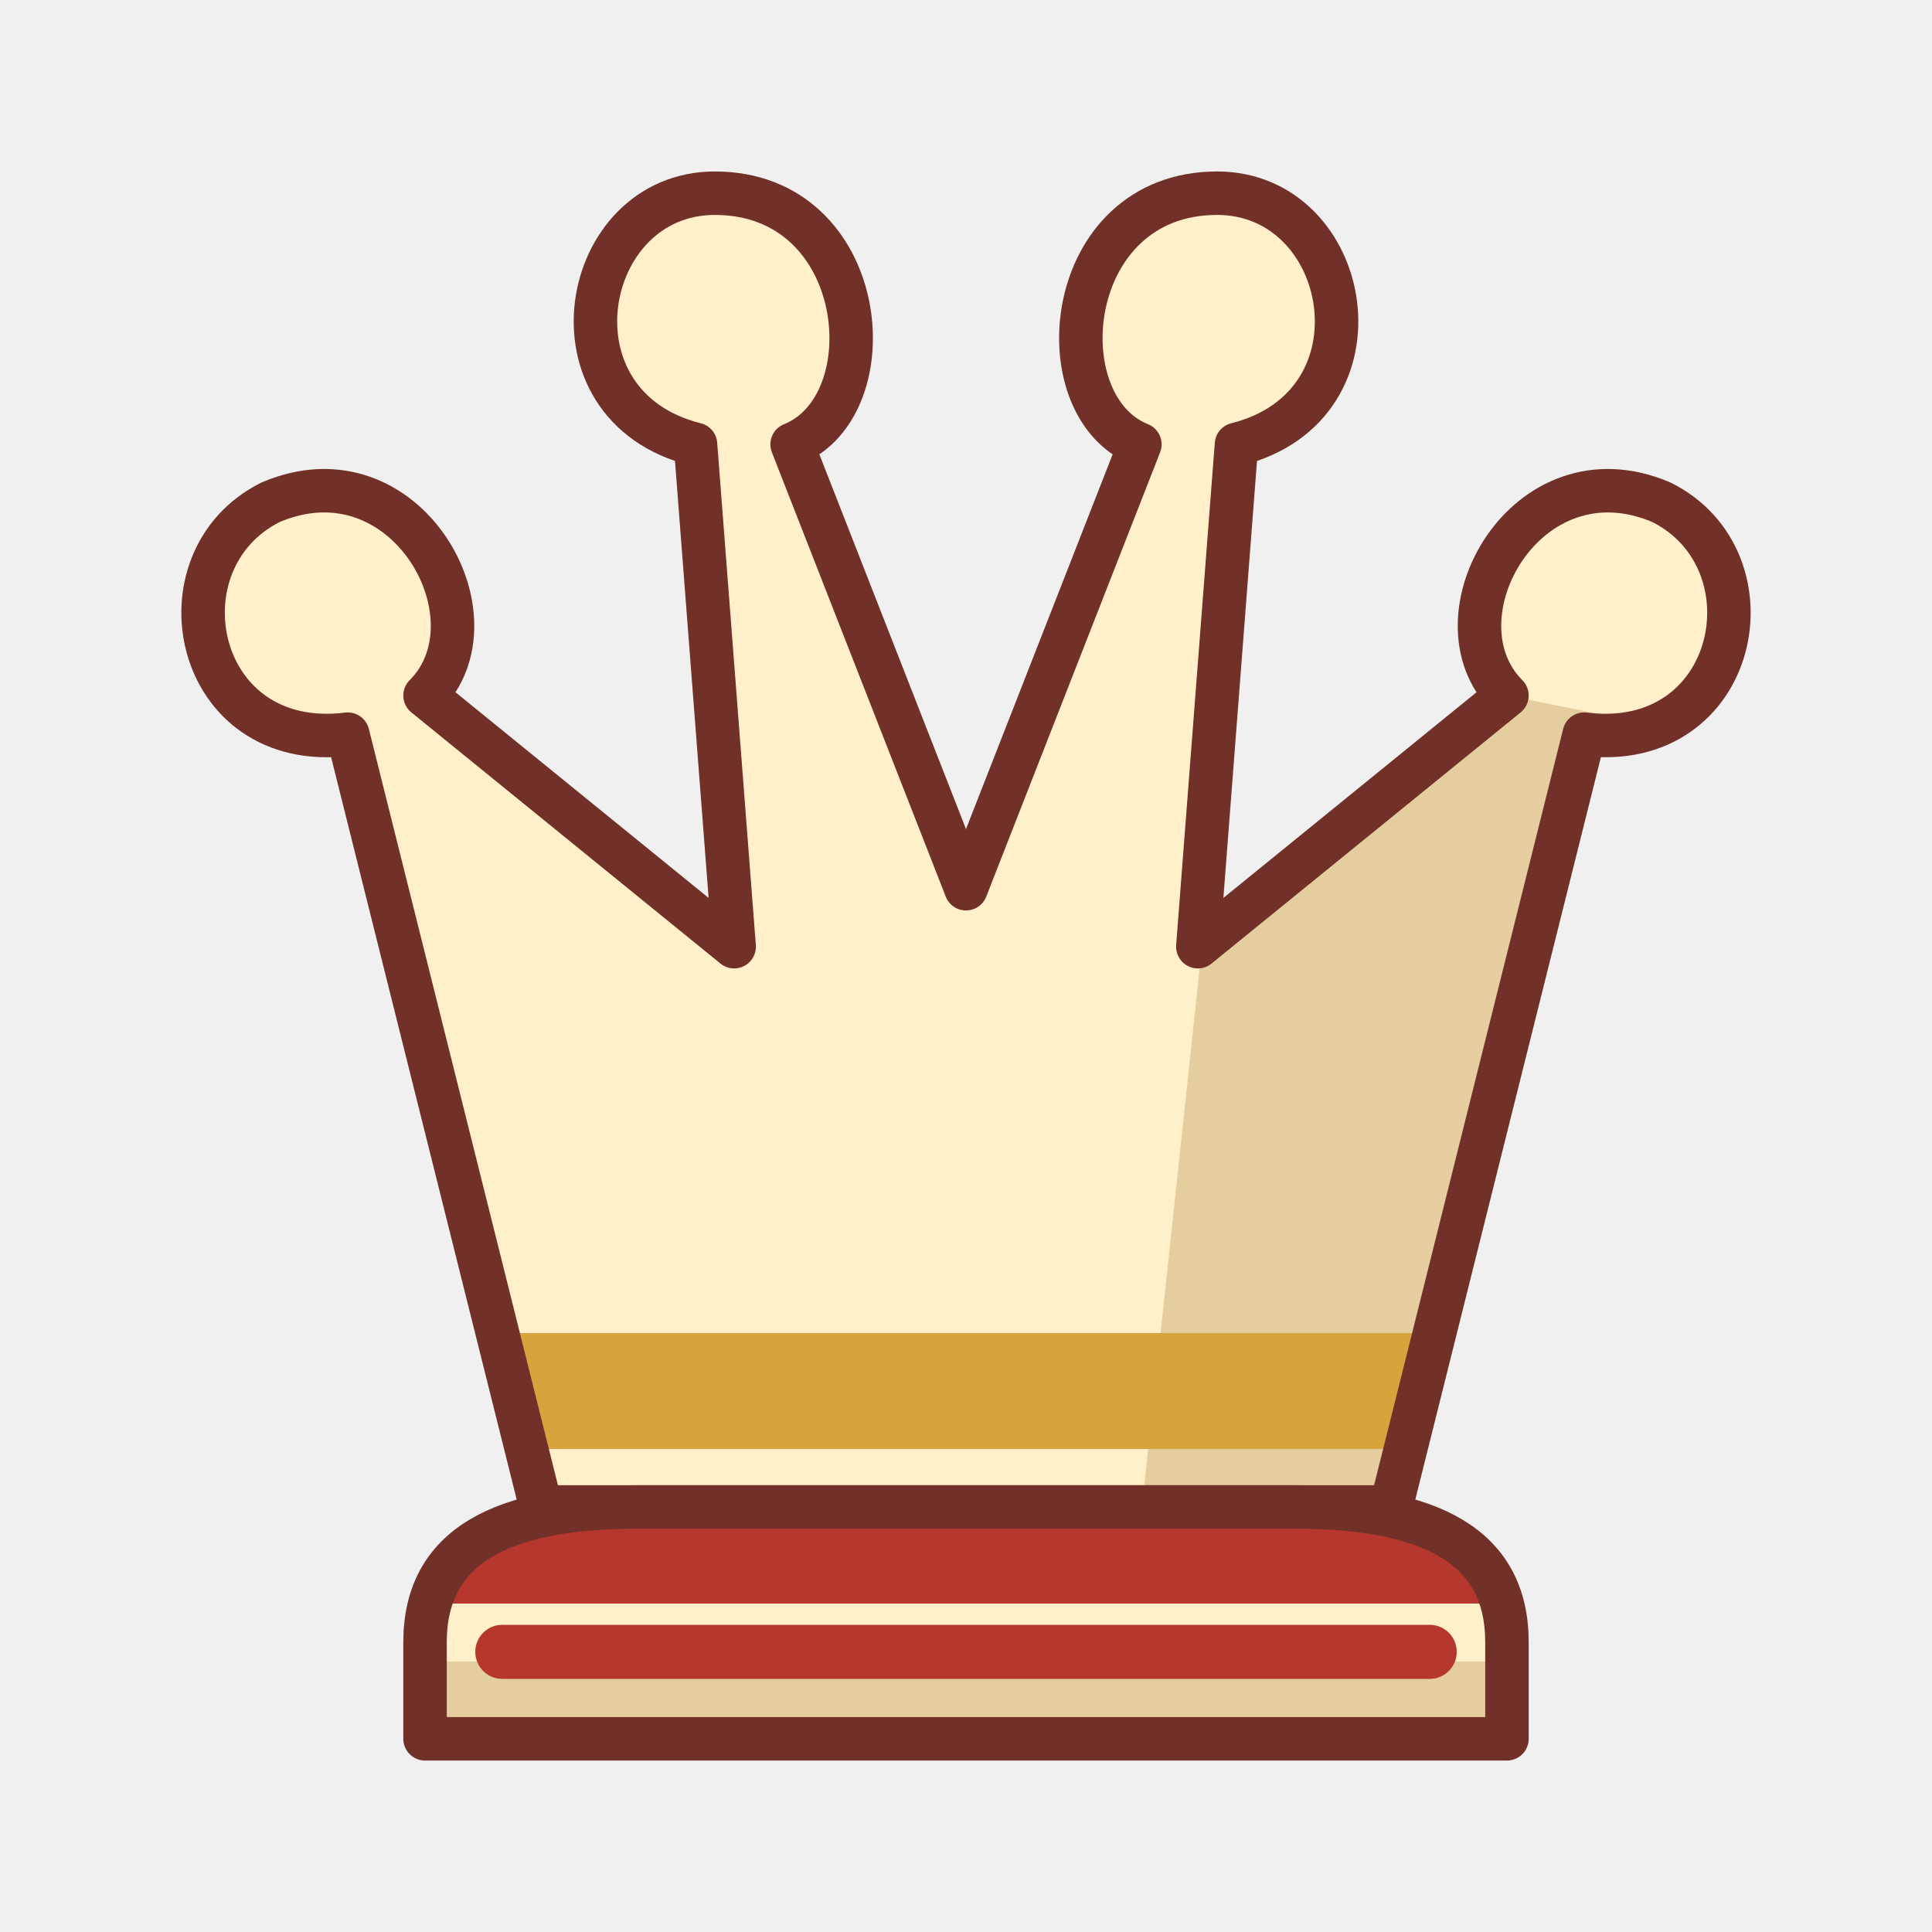
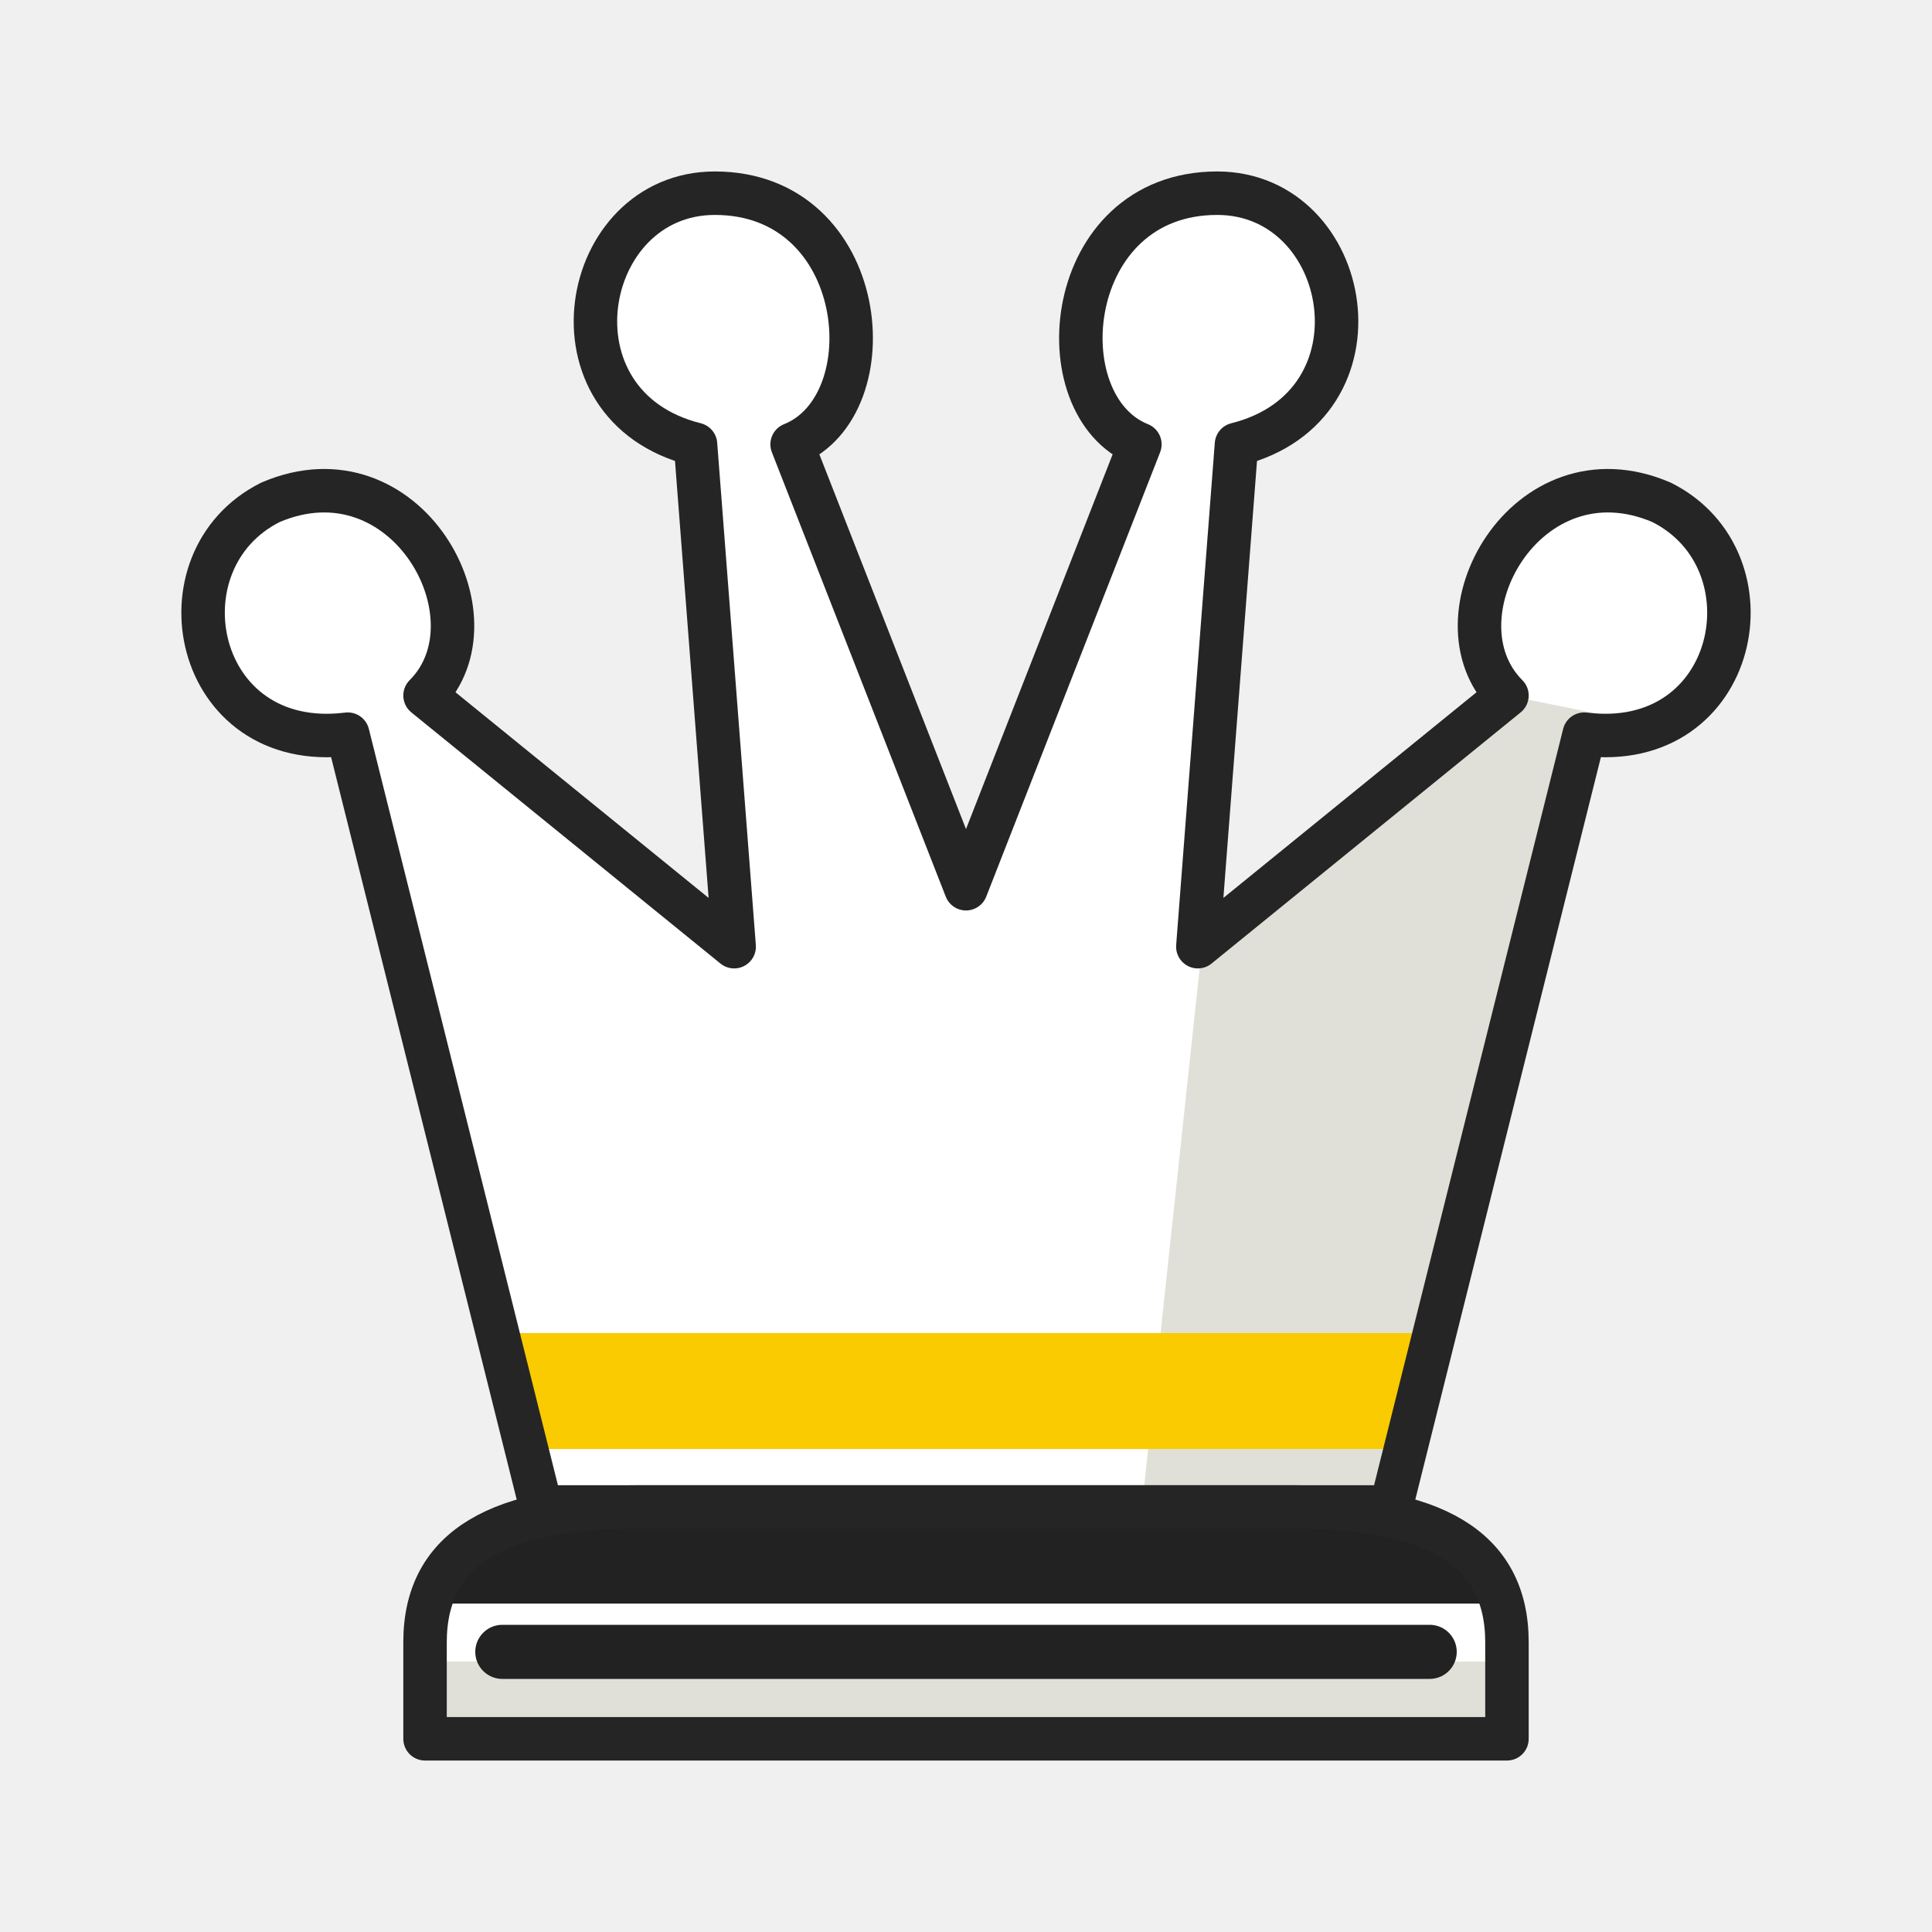
<svg xmlns="http://www.w3.org/2000/svg" viewBox="0 -1 100 100">
-   <g fill="#FFF0CA" stroke="#713128" stroke-width="2.25" stroke-linejoin="round" stroke-linecap="round">
-     <path d="M28 77 L18 37 C10 38 8 28 14 25 C21 22 26 31 22 35 L38 48 L36 22 C28 20 30 9 37 9 C45 9 46 20 41 22 L50 45 L59 22 C54 20 55 9 63 9 C70 9 72 20 64 22 L62 48 L78 35 C74 31 79 22 86 25 C92 28 90 38 82 37 L72 77 Z" fill="#FFF0CA" stroke="none" fill-rule="evenodd" />
+   <g fill="#FFFFFF" stroke="#252525" stroke-width="2.25" stroke-linejoin="round" stroke-linecap="round">
+     <path d="M28 77 L18 37 C10 38 8 28 14 25 C21 22 26 31 22 35 L38 48 L36 22 C28 20 30 9 37 9 C45 9 46 20 41 22 L50 45 L59 22 C54 20 55 9 63 9 C70 9 72 20 64 22 L62 48 L78 35 C74 31 79 22 86 25 C92 28 90 38 82 37 L72 77 Z" fill="#FFFFFF" stroke="none" fill-rule="evenodd" />
    <defs>
      <clipPath id="s8">
        <path d="M28 77 L18 37 C10 38 8 28 14 25 C21 22 26 31 22 35 L38 48 L36 22 C28 20 30 9 37 9 C45 9 46 20 41 22 L50 45 L59 22 C54 20 55 9 63 9 C70 9 72 20 64 22 L62 48 L78 35 C74 31 79 22 86 25 C92 28 90 38 82 37 L72 77 Z" clip-rule="evenodd" />
      </clipPath>
    </defs>
-     <path d="M65 22 L62 48 L78 35 L83 36 L72 78 H59 Z" fill="#E4CEA0" stroke="none" clip-path="url(#s8)" />
+     <path d="M65 22 L62 48 L78 35 L83 36 L72 78 H59 Z" fill="#E0E0D8" stroke="none" clip-path="url(#s8)" />
    <g stroke="none" clip-path="url(#s8)">
-       <path d="M10 68 H90 V74 H10 Z" fill="#D6A33C" />
-       <path d="M10 78 H90 V82 H10 Z" fill="#B6372D" />
+       <path d="M10 68 H90 V74 H10 Z" fill="#F9CB00" />
+       <path d="M10 78 H90 V82 H10 Z" fill="#222222" />
    </g>
    <path d="M28 77 L18 37 C10 38 8 28 14 25 C21 22 26 31 22 35 L38 48 L36 22 C28 20 30 9 37 9 C45 9 46 20 41 22 L50 45 L59 22 C54 20 55 9 63 9 C70 9 72 20 64 22 L62 48 L78 35 C74 31 79 22 86 25 C92 28 90 38 82 37 L72 77 Z" fill="none" />
-     <path d="M22 89 V84 C22 79 26 77 33 77 H67 C74 77 78 79 78 84 V89 Z" fill="#FFF0CA" stroke="none" fill-rule="evenodd" />
+     <path d="M22 89 V84 C22 79 26 77 33 77 H67 C74 77 78 79 78 84 V89 Z" fill="#FFFFFF" stroke="none" fill-rule="evenodd" />
    <defs>
      <clipPath id="s9">
        <path d="M22 89 V84 C22 79 26 77 33 77 H67 C74 77 78 79 78 84 V89 Z" clip-rule="evenodd" />
      </clipPath>
    </defs>
-     <path d="M21 85 H79 V90 H21 Z" fill="#E4CEA0" stroke="none" clip-path="url(#s9)" />
+     <path d="M21 85 H79 V90 H21 Z" fill="#E0E0D8" stroke="none" clip-path="url(#s9)" />
    <g stroke="none" clip-path="url(#s9)">
-       <path d="M10 68 H90 V74 H10 Z" fill="#D6A33C" />
-       <path d="M10 78 H90 V82 H10 Z" fill="#B6372D" />
+       <path d="M10 68 H90 V74 H10 Z" fill="#F9CB00" />
+       <path d="M10 78 H90 V82 H10 Z" fill="#222222" />
    </g>
    <path d="M22 89 V84 C22 79 26 77 33 77 H67 C74 77 78 79 78 84 V89 Z" fill="none" />
-     <path d="M26 84.5 H74" fill="none" stroke="#B6372D" stroke-width="2.8" stroke-linecap="round" />
+     <path d="M26 84.5 H74" fill="none" stroke="#222222" stroke-width="2.8" stroke-linecap="round" />
  </g>
</svg>
